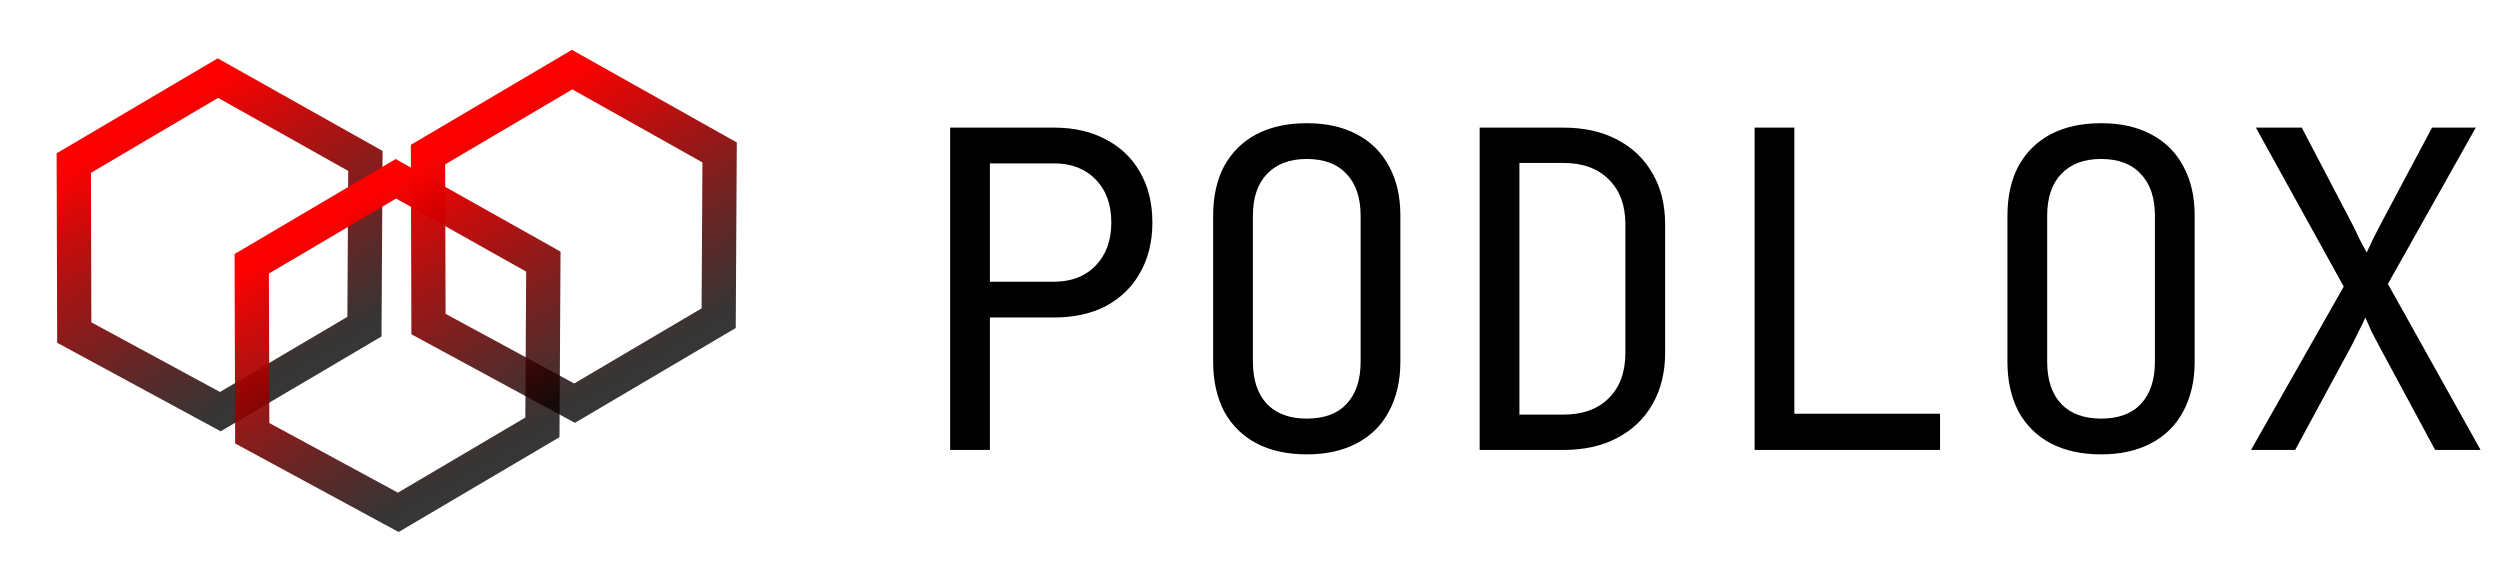
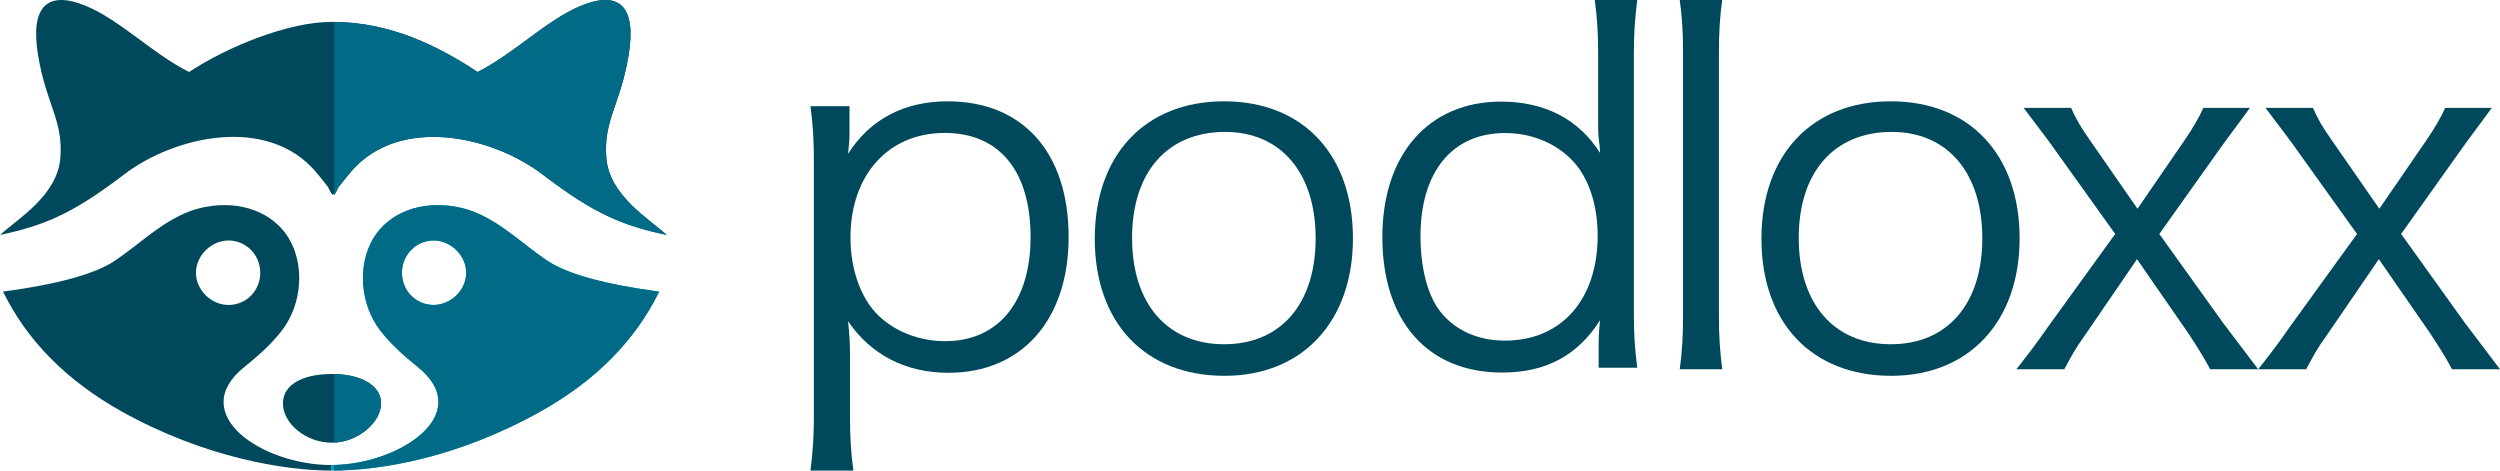
- <svg xmlns="http://www.w3.org/2000/svg" width="1039" height="242" viewBox="0 0 1039 242" fill="none">
-   <path d="M394.883 187V53.036H438.008C446.328 53.036 453.546 54.688 459.663 57.991C465.78 61.172 470.49 65.699 473.793 71.571C477.219 77.443 478.932 84.417 478.932 92.491C478.932 100.444 477.219 107.417 473.793 113.412C470.49 119.284 465.78 123.872 459.663 127.175C453.546 130.356 446.328 131.946 438.008 131.946H411.399V187H394.883ZM411.399 117.082H438.008C445.227 117.082 450.977 114.88 455.259 110.476C459.663 105.949 461.865 99.954 461.865 92.491C461.865 84.906 459.663 78.912 455.259 74.507C450.977 70.103 445.227 67.901 438.008 67.901H411.399V117.082ZM543.089 188.835C535.014 188.835 528.041 187.306 522.169 184.247C516.419 181.189 511.953 176.785 508.772 171.034C505.714 165.162 504.184 158.25 504.184 150.298V89.739C504.184 81.664 505.714 74.752 508.772 69.002C511.953 63.252 516.419 58.847 522.169 55.789C528.041 52.73 535.014 51.201 543.089 51.201C551.164 51.201 558.076 52.73 563.826 55.789C569.698 58.847 574.164 63.252 577.222 69.002C580.403 74.752 581.994 81.603 581.994 89.555V150.298C581.994 158.25 580.403 165.162 577.222 171.034C574.164 176.785 569.698 181.189 563.826 184.247C558.076 187.306 551.164 188.835 543.089 188.835ZM543.089 173.971C550.307 173.971 555.812 171.952 559.605 167.915C563.52 163.755 565.477 157.883 565.477 150.298V89.739C565.477 82.153 563.52 76.342 559.605 72.305C555.812 68.145 550.307 66.066 543.089 66.066C535.993 66.066 530.488 68.145 526.573 72.305C522.658 76.342 520.701 82.153 520.701 89.739V150.298C520.701 157.883 522.658 163.755 526.573 167.915C530.488 171.952 535.993 173.971 543.089 173.971ZM614.954 187V53.036H649.638C658.324 53.036 665.787 54.688 672.026 57.991C678.388 61.294 683.282 65.943 686.707 71.938C690.255 77.933 692.029 85.029 692.029 93.225V146.627C692.029 154.824 690.255 161.981 686.707 168.098C683.282 174.093 678.388 178.742 672.026 182.045C665.787 185.348 658.324 187 649.638 187H614.954ZM631.47 172.319H649.638C657.712 172.319 664.013 170.056 668.539 165.529C673.188 161.002 675.513 154.702 675.513 146.627V93.225C675.513 85.273 673.188 79.034 668.539 74.507C664.013 69.981 657.712 67.717 649.638 67.717H631.47V172.319ZM729.21 187V53.036H745.726V171.952H806.285V187H729.21ZM873.195 188.835C865.121 188.835 858.147 187.306 852.275 184.247C846.525 181.189 842.059 176.785 838.879 171.034C835.82 165.162 834.291 158.25 834.291 150.298V89.739C834.291 81.664 835.82 74.752 838.879 69.002C842.059 63.252 846.525 58.847 852.275 55.789C858.147 52.73 865.121 51.201 873.195 51.201C881.27 51.201 888.182 52.73 893.932 55.789C899.805 58.847 904.27 63.252 907.329 69.002C910.509 74.752 912.1 81.603 912.1 89.555V150.298C912.1 158.25 910.509 165.162 907.329 171.034C904.27 176.785 899.805 181.189 893.932 184.247C888.182 187.306 881.27 188.835 873.195 188.835ZM873.195 173.971C880.413 173.971 885.919 171.952 889.711 167.915C893.626 163.755 895.584 157.883 895.584 150.298V89.739C895.584 82.153 893.626 76.342 889.711 72.305C885.919 68.145 880.413 66.066 873.195 66.066C866.1 66.066 860.594 68.145 856.679 72.305C852.764 76.342 850.807 82.153 850.807 89.739V150.298C850.807 157.883 852.764 163.755 856.679 167.915C860.594 171.952 866.1 173.971 873.195 173.971ZM935.518 187L974.055 119.101L937.536 53.036H956.622L977.358 92.675C978.459 94.755 979.561 97.018 980.662 99.465C981.885 101.789 982.864 103.624 983.598 104.97C984.209 103.624 985.066 101.789 986.167 99.465C987.39 97.018 988.553 94.755 989.654 92.675L1010.76 53.036H1028.93L992.406 118L1030.94 187H1012.04L989.103 144.425C988.002 142.345 986.84 140.143 985.616 137.819C984.515 135.372 983.659 133.415 983.047 131.946C982.436 133.415 981.518 135.311 980.295 137.635C979.193 139.96 978.092 142.162 976.991 144.242L953.869 187H935.518Z" fill="black" />
-   <path d="M90.565 32.459L30.66 67.775L30.867 138.209L91.56 171.076L151.465 135.759L151.857 66.88L90.565 32.459Z" stroke="url(#paint0_linear_38_41)" stroke-width="14.237" />
-   <path d="M237.778 28.936L177.873 64.253L178.08 134.687L238.774 167.554L298.679 132.237L299.07 63.358L237.778 28.936Z" stroke="url(#paint1_linear_38_41)" stroke-width="14.237" />
-   <path d="M164.525 74.307L104.62 109.624L104.828 180.057L165.521 212.925L225.426 177.608L225.817 108.729L164.525 74.307Z" stroke="url(#paint2_linear_38_41)" stroke-width="14.237" />
+ <svg xmlns="http://www.w3.org/2000/svg" width="765" height="144" viewBox="0 0 765 144">
  <defs>
-     <linearGradient id="paint0_linear_38_41" x1="60.495" y1="50.186" x2="121.395" y2="153.487" gradientUnits="userSpaceOnUse">
-       <stop stop-color="#FF0000" />
-       <stop offset="1" stop-opacity="0.79" />
-     </linearGradient>
-     <linearGradient id="paint1_linear_38_41" x1="207.708" y1="46.664" x2="268.608" y2="149.965" gradientUnits="userSpaceOnUse">
-       <stop stop-color="#FF0000" />
-       <stop offset="1" stop-opacity="0.79" />
-     </linearGradient>
-     <linearGradient id="paint2_linear_38_41" x1="134.455" y1="92.035" x2="195.355" y2="195.336" gradientUnits="userSpaceOnUse">
-       <stop stop-color="#FF0000" />
-       <stop offset="1" stop-opacity="0.79" />
-     </linearGradient>
+     <clipPath id="54db780cca">
+       <path d="M3510 0v1149H0V0h3510z" />
+     </clipPath>
+     <clipPath id="0d8c0bl5db">
+       <path d="M192.338 16.986c-2.533 15.188-7.705 19.721-6.805 31.316.9 11.594 13.226 18.758 18.467 23.587-13.621-2.887-22.32-6.56-37.933-18.474-15.613-11.914-43.856-18.083-58.6-.953-1.362 1.583-2.646 3.231-4.001 4.963-.408.935-.801 1.69-1.168 2.238l-.298-.376-.298.376c-.395-.59-.848-1.422-1.337-2.455-1.293-1.652-2.527-3.23-3.832-4.746-14.744-17.13-42.987-10.961-58.6.953C22.32 65.33 13.621 69.002 0 71.89c5.241-4.829 17.566-11.993 18.467-23.587.9-11.595-4.272-16.128-6.805-31.316C9.128 1.798 14.572-3.026 26.27 1.798c10.483 4.324 20.404 14.63 31.592 20.23 11.776-7.766 30.337-15.31 43.51-15.324l.33-.007c17.865 0 32.65 7.558 44.436 15.331 11.188-5.6 21.109-15.906 31.592-20.23 11.698-4.824 17.142 0 14.608 15.188z" />
+     </clipPath>
+     <clipPath id="mksslil6cc">
+       <path d="M30.032 8.927c.017 6.043-7.299 12.002-14.85 12.097C7.184 21.124-.17 15.178.003 8.752.148 3.403 5.722.086 14.706.002c9.14-.086 15.31 3.508 15.326 8.925z" />
+     </clipPath>
+     <clipPath id="vp7zlxjiad">
+       <path d="M87.37 10.02c4.954 8.08 4.332 20.22-2.171 28.54-3.203 4.097-7.2 7.643-11.311 10.945-17.95 14.418 5.442 30.034 26.503 30.034v1.703c-13.9 0-38.565-3.887-63.92-18C19.568 53.831 7.411 41.577 0 26.48c16.833-2.258 28.264-5.424 34.292-9.5 1.842-1.245 3.62-2.576 5.376-3.923l.956-.736.238-.184 1.19-.92.953-.734c5.713-4.388 11.487-8.488 18.82-9.905 11.001-2.125 20.82 1.738 25.544 9.443zM59.04 20.623c-.053 5.368 4.752 10.06 10.175 9.936 5.31-.122 9.467-4.399 9.498-9.773.032-5.375-4.062-9.734-9.342-9.951-5.378-.22-10.277 4.421-10.33 9.788z" />
+     </clipPath>
+     <clipPath id="edhognhbee">
+       <path d="M87.37 10.02c4.954 8.08 4.332 20.22-2.171 28.54-3.203 4.097-7.2 7.643-11.311 10.945-17.95 14.418 5.765 30.034 26.503 30.034v1.703c-15.192 0-38.565-3.887-63.92-18C19.568 53.831 7.411 41.577 0 26.48c16.833-2.258 28.264-5.424 34.292-9.5 1.842-1.245 3.62-2.576 5.376-3.923l.956-.736.238-.184 1.19-.92.953-.734c5.713-4.388 11.487-8.488 18.82-9.905 11.001-2.125 20.82 1.738 25.544 9.443zM59.04 20.623c-.053 5.368 4.752 10.06 10.175 9.936 5.31-.122 9.467-4.399 9.498-9.773.032-5.375-4.062-9.734-9.342-9.951-5.378-.22-10.277 4.421-10.33 9.788z" />
+     </clipPath>
+     <clipPath id="y51u13kbuf">
+       <path d="M139.877 63.336c7.334 1.417 13.108 5.517 18.821 9.905l.952.734.953.736.477.368.955.736c1.756 1.348 3.534 2.678 5.376 3.923 6.028 4.076 17.459 7.242 34.292 9.5-7.41 15.098-19.568 27.352-36.471 36.762-25.355 14.114-48.728 18-63.92 18-13.9 0-38.565-3.886-63.92-18C20.49 116.59 8.332 104.336.921 89.238c16.834-2.258 28.264-5.424 34.292-9.5 1.842-1.245 3.62-2.575 5.376-3.923l1.194-.92 1.19-.92.953-.734c5.713-4.388 11.487-8.488 18.82-9.905 11.001-2.124 20.82 1.738 25.544 9.443 4.955 8.08 4.333 20.22-2.17 28.54-3.203 4.096-7.2 7.642-11.311 10.944-17.95 14.418 5.442 30.034 26.503 30.034l.623-.004c20.585-.308 43.651-15.756 25.88-30.03-4.11-3.302-8.108-6.848-11.31-10.945C110 93 109.378 80.858 114.333 72.78c4.725-7.705 14.543-11.567 25.543-9.443zm-23.27 60.033c.018 6.042-7.298 12.002-14.85 12.096-7.997.1-15.353-5.846-15.178-12.271.145-5.35 5.718-8.667 14.703-8.75 9.14-.086 15.31 3.507 15.326 8.925zM59.963 83.38c-.053 5.369 4.752 10.061 10.175 9.936 5.31-.121 9.467-4.398 9.498-9.772.032-5.375-4.062-9.735-9.342-9.952-5.378-.22-10.277 4.421-10.33 9.788zm72.638-9.795-.269.007c-5.28.217-9.374 4.577-9.342 9.952.032 5.374 4.188 9.65 9.499 9.772 5.422.125 10.227-4.567 10.174-9.936-.052-5.188-4.631-9.698-9.795-9.794h-.267zm59.738-56.6c-2.533 15.189-7.705 19.722-6.805 31.317.9 11.594 13.226 18.758 18.467 23.587-13.621-2.887-22.32-6.56-37.933-18.474-15.613-11.914-43.856-18.083-58.6-.953-1.362 1.583-2.646 3.231-4.001 4.963-.408.935-.801 1.69-1.168 2.238l-.298-.376-.298.376c-.395-.59-.848-1.422-1.337-2.455-1.293-1.652-2.527-3.23-3.832-4.746-14.744-17.13-42.987-10.961-58.6.953C22.32 65.33 13.621 69.002 0 71.89c5.241-4.829 17.566-11.993 18.467-23.587.9-11.595-4.272-16.128-6.805-31.316C9.128 1.798 14.572-3.026 26.27 1.798c10.483 4.324 20.404 14.63 31.592 20.23 11.776-7.766 30.337-15.31 43.51-15.324l.33-.007c17.865 0 32.65 7.558 44.436 15.331 11.188-5.6 21.109-15.906 31.592-20.23 11.698-4.824 17.142 0 14.608 15.188z" />
+     </clipPath>
+     <clipPath id="5q2yl01m8g">
+       <path d="M102.233 0v212.27H0V0h102.233z" />
+     </clipPath>
+     <clipPath id="u283xjfkeh">
+       <path d="M41.964 0C64.962 0 79 15.632 79 41.538c0 25.31-14.336 41.537-36.737 41.537-13.142 0-23.745-5.508-30.764-15.781.448 4.168.597 6.402.597 10.421v18.462c0 6.997.3 11.314 1.046 16.823H0c.747-5.806 1.045-10.57 1.045-16.675V18.61C1.045 11.464.747 7.146 0 1.489h11.947v8.486c0 1.935-.15 3.573-.448 6.104C18.22 5.51 28.673 0 41.964 0zm-.896 9.677c-17.174 0-28.822 12.804-28.822 32.01 0 9.677 3.136 18.61 8.512 23.82 5.227 5.062 12.694 7.89 20.46 7.89 16.277 0 26.134-12.058 26.134-31.86 0-20.247-9.558-31.86-26.284-31.86z" />
+     </clipPath>
+     <clipPath id="03ehkl148i">
+       <path d="M39.574 0C63.734 0 79 16.354 79 41.926 79 67.349 63.585 84 39.722 84 15.415 84 0 67.795 0 42.074 0 16.354 15.415 0 39.574 0zm.297 9.366c-17.638 0-28.458 12.34-28.458 32.411 0 20.22 10.82 32.56 28.161 32.56 17.342 0 28.013-12.34 28.013-32.411S56.916 9.366 39.871 9.366z" />
+     </clipPath>
+     <clipPath id="xyo71k7ecj">
+       <path d="M78 0c-.739 5.922-1.034 10.216-1.034 16.73v78.764c0 7.402.295 11.251 1.034 17.025H66.182v-7.254c0-2.073.148-4.738.443-7.255C59.682 108.818 50.08 114 36.636 114 13.886 114 0 98.306 0 72.545 0 47.23 14.182 31.091 36.34 31.091c13.444 0 23.785 5.478 30.285 15.693l-.148-2.22c-.399-2.799-.438-4.158-.442-6.884V16.878C66.034 9.919 65.738 5.626 65 0zM37.523 40.714c-16.103 0-25.853 11.844-25.853 31.535 0 9.772 2.216 18.21 6.057 23.096 4.58 5.774 11.523 8.884 19.796 8.884 17.284 0 28.363-12.585 28.363-32.128 0-9.771-2.954-18.358-8.272-23.54-5.17-5.034-12.262-7.847-20.091-7.847z" />
+     </clipPath>
+     <clipPath id="n4ycf3msxk">
+       <path d="M13 0c-.722 5.353-1.011 9.367-1.011 16.801v79.546c0 6.691.289 10.706 1.011 16.653H0c.722-5.353 1.011-9.962 1.011-16.653V16.653C1.011 9.367.722 5.353 0 0z" />
+     </clipPath>
+     <clipPath id="67bcpyg2jl">
+       <path d="M39.574 0C63.734 0 79 16.354 79 41.926 79 67.349 63.585 84 39.722 84 15.415 84 0 67.795 0 42.074 0 16.354 15.415 0 39.574 0zm.297 9.366c-17.638 0-28.458 12.34-28.458 32.411 0 20.22 10.82 32.56 28.161 32.56 17.342 0 28.013-12.34 28.013-32.411S56.916 9.366 39.871 9.366z" />
+     </clipPath>
+     <clipPath id="ehcv9ozngm">
+       <path d="M16.758 0c1.482 3.414 2.965 5.937 5.783 9.944l14.533 20.928L51.46 9.944C53.98 6.234 55.908 2.968 57.242 0H71.48c-3.41 4.75-6.525 8.757-9.046 12.32L43.747 38.59 63.323 65.9l.223.29.085.11.616.805.088.115C65.392 68.606 67.128 70.904 74 80H59.319c-2.077-3.859-3.56-6.234-6.674-10.983l-15.72-22.709-16.46 24.045c-2.373 3.265-3.56 5.491-5.784 9.647H0c2.373-2.968 6.377-8.163 9.64-12.913L30.252 38.59l-19.13-26.716c-.05-.074-.1-.149-.153-.225l-.08-.116C9.997 10.238 8.479 8.299 2.225 0z" />
+     </clipPath>
+     <clipPath id="gf7kmya6sn">
+       <path d="M16.758 0c1.482 3.414 2.965 5.937 5.783 9.944l14.533 20.928L51.46 9.944C53.98 6.234 55.908 2.968 57.242 0H71.48c-3.41 4.75-6.525 8.757-9.046 12.32L43.747 38.59 63.323 65.9l.223.29.085.11.616.805.088.115C65.392 68.606 67.128 70.904 74 80H59.319c-2.077-3.859-3.56-6.234-6.674-10.983l-15.72-22.709-16.46 24.045c-2.373 3.265-3.56 5.491-5.784 9.647H0c2.373-2.968 6.377-8.163 9.64-12.913L30.252 38.59l-19.13-26.716c-.05-.074-.1-.149-.153-.225l-.08-.116C9.997 10.238 8.479 8.299 2.225 0z" />
+     </clipPath>
  </defs>
+   <g clip-path="url(#54db780cca)" transform="translate(-269 -732)">
+     <g clip-path="url(#0d8c0bl5db)" transform="translate(269 732)">
+       <path fill="#00495C" d="M0 0h204v71.89H0V0z" />
+     </g>
+     <g clip-path="url(#mksslil6cc)" transform="translate(355.576 846.442)">
+       <path fill="#00495C" d="M0 0h30.032v21.025H0V0z" />
+     </g>
+     <g clip-path="url(#vp7zlxjiad)" transform="translate(269.921 794.758)">
+       <path fill="#00495C" d="M0 0h100.391v81.242H0V0z" />
+     </g>
+     <g clip-path="url(#edhognhbee)" transform="matrix(-1 0 0 1 470.703 794.758)">
+       <path fill="#009BC5" d="M0 0h100.391v81.242H0V0z" />
+     </g>
+     <g clip-path="url(#y51u13kbuf)" transform="translate(269 732)">
+       <g clip-path="url(#5q2yl01m8g)" transform="translate(102.233 -47.069)">
+         <path fill="#006A87" d="M0 47.069h101.767v144H0v-144z" />
+       </g>
+     </g>
+     <g>
+       <g clip-path="url(#u283xjfkeh)" transform="translate(517 763)">
+         <path fill="#00495C" d="M0 0h79v113H0V0z" />
+       </g>
+       <g clip-path="url(#03ehkl148i)" transform="translate(604 763)">
+         <path fill="#00495C" d="M0 0h79v84H0V0z" />
+       </g>
+       <g clip-path="url(#xyo71k7ecj)" transform="translate(692 732)">
+         <path fill="#00495C" d="M0 0h78v114H0V0z" />
+       </g>
+       <g clip-path="url(#n4ycf3msxk)" transform="translate(783 732)">
+         <path fill="#00495C" d="M0 0h13v113H0V0z" />
+       </g>
+       <g clip-path="url(#67bcpyg2jl)" transform="translate(808 763)">
+         <path fill="#00495C" d="M0 0h79v84H0V0z" />
+       </g>
+       <g clip-path="url(#ehcv9ozngm)" transform="translate(886 765)">
+         <path fill="#00495C" d="M0 0h74v80H0V0z" />
+       </g>
+       <g clip-path="url(#gf7kmya6sn)" transform="translate(960 765)">
+         <path fill="#00495C" d="M0 0h74v80H0V0z" />
+       </g>
+     </g>
+   </g>
</svg>
